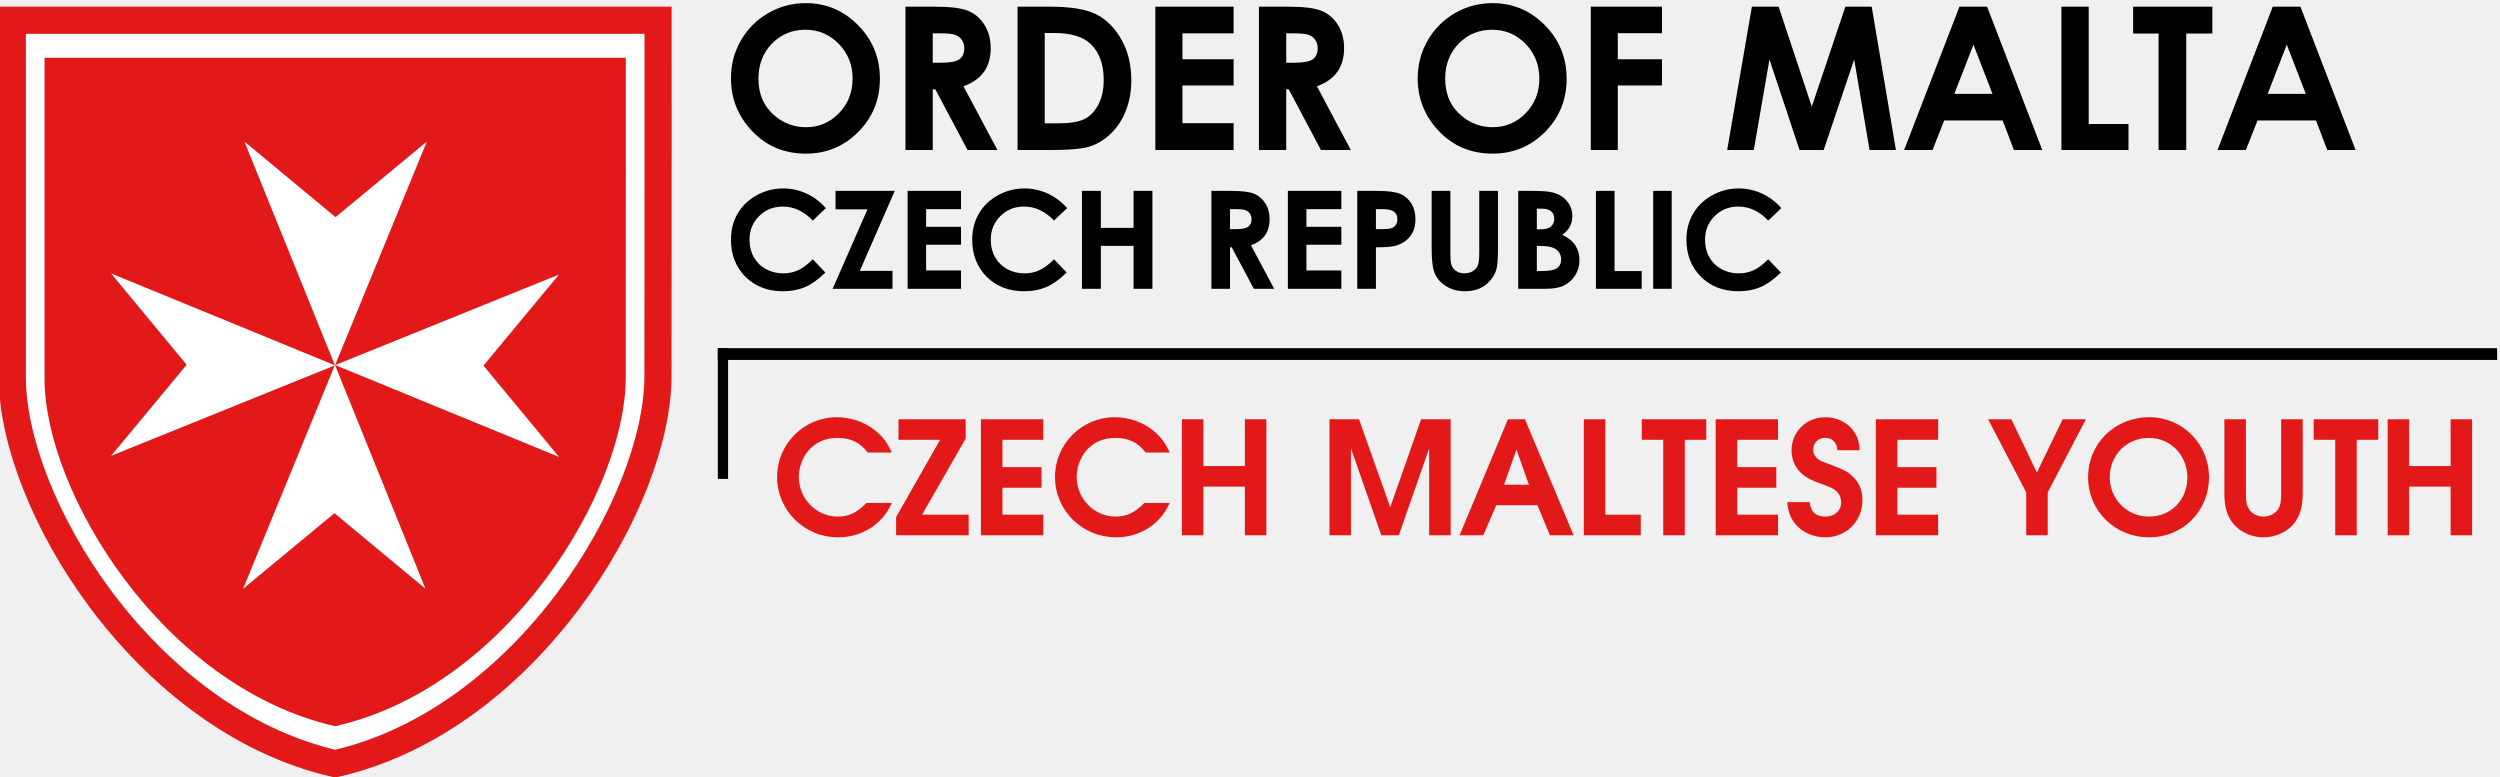
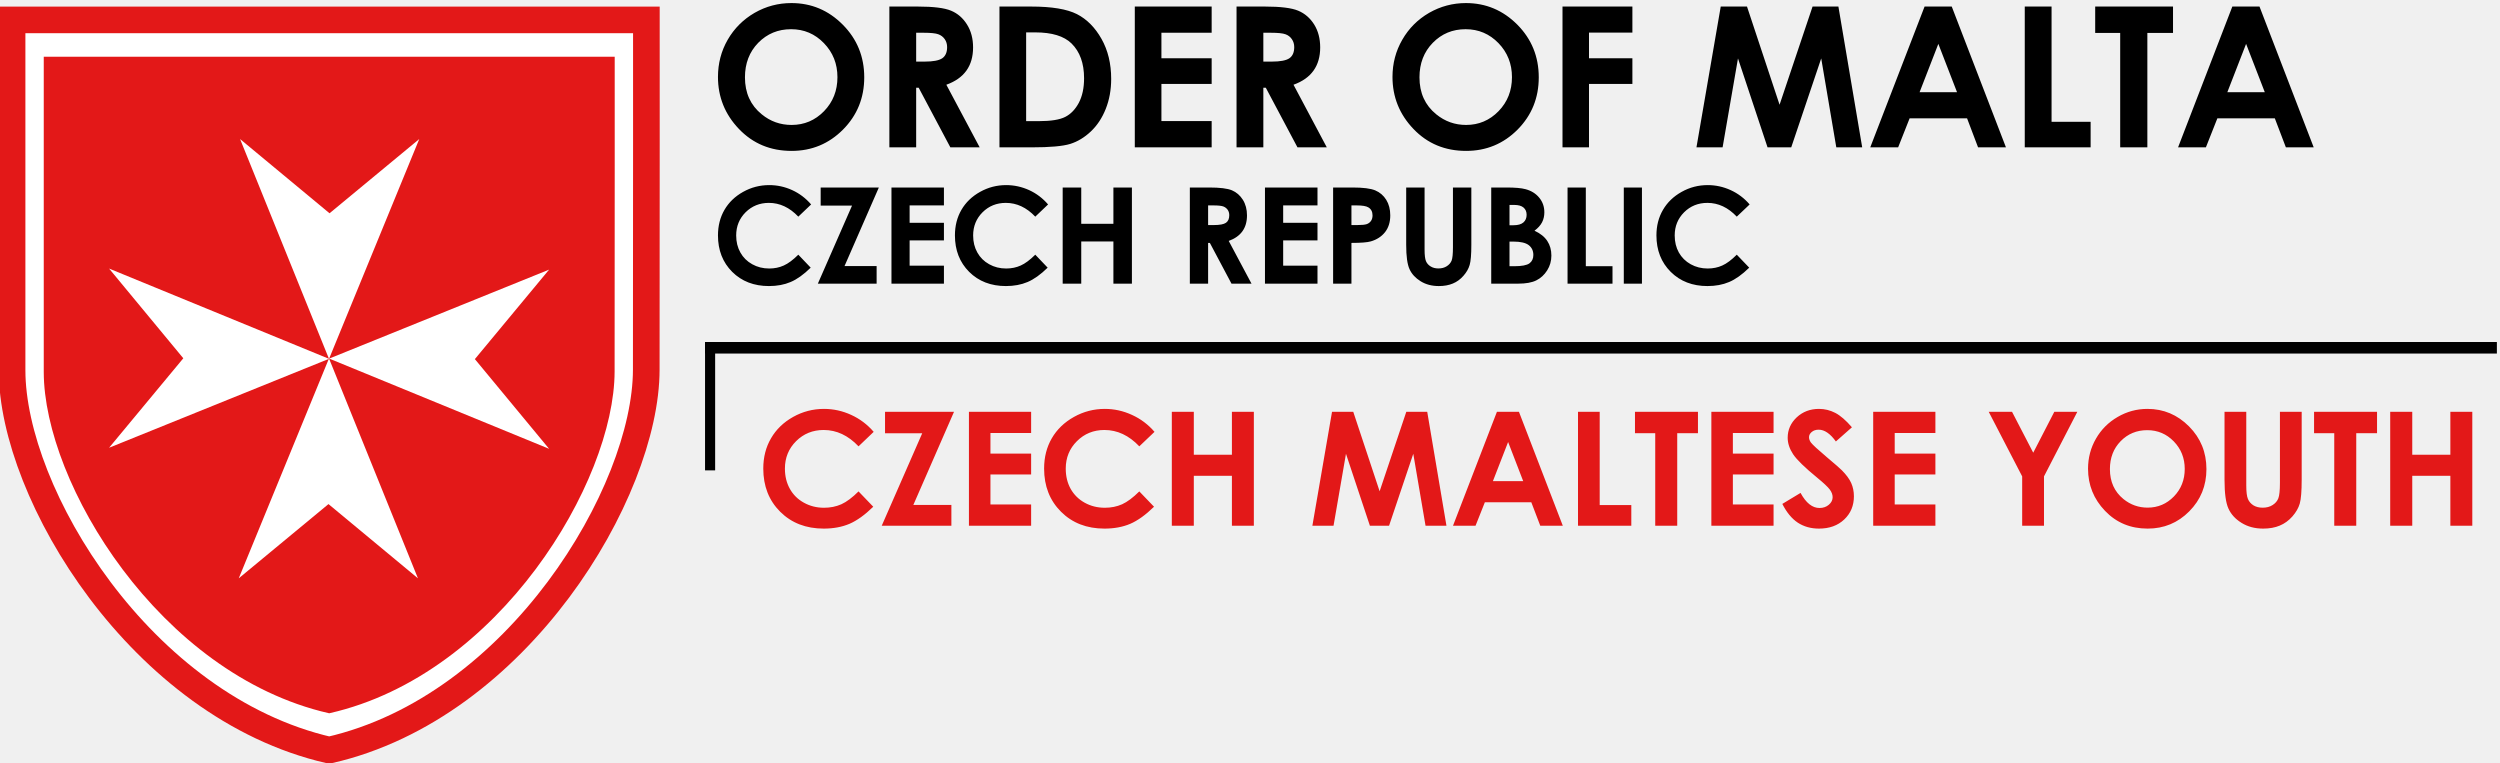
- <svg xmlns="http://www.w3.org/2000/svg" viewBox="0 -0.9 408.6 126.9" width="408.6" height="126.9">
+ <svg xmlns="http://www.w3.org/2000/svg" viewBox="0 -0.9 416.0 126.9" width="416.0" height="126.9">
  <g transform="translate(-113.9 -228.2)">
    <path fill-rule="nonzero" fill="#fff" d="M 168.676 352.117 C 200.066 344.965 221.41 309.176 221.438 288.828 C 221.473 264.148 221.457 230.609 221.457 230.609 L 115.91 230.609 C 115.91 230.609 115.902 263.938 115.91 288.914 C 115.914 309.434 137.352 344.914 168.676 352.117 " />
    <path fill="none" stroke-width="4.439" stroke-linejoin="miter" stroke="#e31818" d="M 0.001 -0.001 C 31.43 7.16 52.799 42.992 52.827 63.365 C 52.862 88.074 52.846 121.654 52.846 121.654 L -52.829 121.654 C -52.829 121.654 -52.837 88.285 -52.829 63.279 C -52.825 42.734 -31.361 7.21 0.001 -0.001 Z M 0.001 -0.001 " transform="matrix(0.998785, 0, 0, -0.998785, 168.6748, 352.1157)" />
    <path fill-rule="nonzero" fill="#e31818" d="M 168.676 345.535 C 196.668 339.16 215.699 307.246 215.727 289.102 C 215.754 267.094 215.742 237.188 215.742 237.188 L 121.625 237.188 C 121.625 237.188 121.621 266.91 121.625 289.184 C 121.633 307.477 140.746 339.113 168.676 345.535 " />
    <path fill="none" stroke-width="0.89" stroke-linejoin="miter" stroke="#e31818" d="M -0.001 0.002 C 28.025 6.384 47.08 38.337 47.107 56.504 C 47.134 78.538 47.123 108.481 47.123 108.481 L -47.109 108.481 C -47.109 108.481 -47.113 78.722 -47.109 56.422 C -47.101 38.106 -27.965 6.431 -0.001 0.002 Z M -0.001 0.002 " transform="matrix(0.998785, 0, 0, -0.998785, 168.6768, 345.5367)" />
    <path fill-rule="nonzero" fill="#fff" d="M 168.645 286.941 L 153.629 323.531 L 168.559 311.18 L 183.445 323.531 L 168.645 286.941 " />
    <path fill-rule="nonzero" fill="#fff" d="M 168.648 287.027 L 183.664 250.438 L 168.734 262.789 L 153.848 250.438 L 168.648 287.027 " />
    <path fill-rule="nonzero" fill="#fff" d="M 168.68 286.969 L 205.27 301.984 L 192.918 287.055 L 205.27 272.164 L 168.68 286.969 " />
    <path fill-rule="nonzero" fill="#fff" d="M 168.645 287.008 L 132.051 271.988 L 144.402 286.918 L 132.051 301.805 L 168.645 287.008 " />
  </g>
  <path fill="#000" d="M131.69 -0.39Q136.66 -0.39 140.23 3.20Q143.81 6.80 143.81 11.97Q143.81 17.10 140.28 20.66Q136.75 24.21 131.72 24.21Q126.45 24.21 122.96 20.56Q119.47 16.91 119.47 11.90Q119.47 8.53 121.09 5.71Q122.72 2.89 125.56 1.24Q128.40 -0.39 131.69 -0.39ZM131.64 3.96Q128.39 3.96 126.17 6.22Q123.96 8.49 123.96 11.97Q123.96 15.86 126.75 18.12Q128.91 19.89 131.72 19.89Q134.89 19.89 137.12 17.60Q139.35 15.30 139.35 11.94Q139.35 8.60 137.10 6.28Q134.86 3.96 131.64 3.96ZM147.99 0.19H152.73Q156.61 0.19 158.26 0.88Q159.91 1.57 160.91 3.18Q161.92 4.79 161.92 6.99Q161.92 9.30 160.81 10.85Q159.70 12.40 157.47 13.20L163.02 23.62H158.14L152.87 13.70H152.45V23.62H147.99ZM152.45 9.35H153.86Q155.99 9.35 156.80 8.79Q157.60 8.23 157.60 6.94Q157.60 6.18 157.20 5.61Q156.80 5.04 156.13 4.80Q155.47 4.55 153.68 4.55H152.45ZM166.31 0.19H171.60Q176.71 0.19 179.20 1.45Q181.68 2.72 183.29 5.57Q184.90 8.42 184.90 12.23Q184.90 14.94 184.00 17.21Q183.10 19.48 181.51 20.98Q179.93 22.47 178.08 23.05Q176.23 23.62 171.68 23.62H166.31ZM170.75 4.49V19.26H172.82Q175.88 19.26 177.26 18.55Q178.64 17.85 179.52 16.20Q180.39 14.54 180.39 12.12Q180.39 8.39 178.30 6.33Q176.42 4.49 172.27 4.49ZM188.83 0.19H201.62V4.55H193.26V8.79H201.62V13.07H193.26V19.24H201.62V23.62H188.83ZM205.76 0.19H210.49Q214.38 0.19 216.02 0.88Q217.67 1.57 218.68 3.18Q219.68 4.79 219.68 6.99Q219.68 9.30 218.57 10.85Q217.47 12.40 215.24 13.20L220.78 23.62H215.90L210.63 13.70H210.22V23.62H205.76ZM210.22 9.35H211.62Q213.75 9.35 214.56 8.79Q215.36 8.23 215.36 6.94Q215.36 6.18 214.96 5.61Q214.57 5.04 213.90 4.80Q213.23 4.55 211.44 4.55H210.22ZM243.93 -0.39Q248.90 -0.39 252.48 3.20Q256.05 6.80 256.05 11.97Q256.05 17.10 252.53 20.66Q249.00 24.21 243.96 24.21Q238.69 24.21 235.20 20.56Q231.71 16.91 231.71 11.90Q231.71 8.53 233.34 5.71Q234.96 2.89 237.80 1.24Q240.65 -0.39 243.93 -0.39ZM243.88 3.96Q240.63 3.96 238.42 6.22Q236.20 8.49 236.20 11.97Q236.20 15.86 238.99 18.12Q241.16 19.89 243.96 19.89Q247.13 19.89 249.36 17.60Q251.59 15.30 251.59 11.94Q251.59 8.60 249.35 6.28Q247.10 3.96 243.88 3.96ZM260.00 0.19H271.63V4.53H264.41V8.79H271.63V13.07H264.41V23.62H260.00ZM286.33 0.19H290.70L296.12 16.53L301.61 0.19H305.91L309.87 23.62H305.56L303.05 8.82L298.06 23.62H294.12L289.20 8.82L286.64 23.62H282.29ZM320.25 0.19H324.77L333.79 23.62H329.15L327.32 18.79H317.76L315.85 23.62H311.21ZM322.54 6.40 319.42 14.44H325.65ZM336.92 0.19H341.38V19.37H347.88V23.62H336.92ZM348.64 0.19H361.59V4.58H357.32V23.62H352.80V4.58H348.64ZM371.46 0.19H375.98L385.00 23.62H380.37L378.53 18.79H368.97L367.06 23.62H362.43ZM373.75 6.40 370.63 14.44H376.86Z M134.97 33.12 132.84 35.15Q130.66 32.86 127.94 32.86Q125.65 32.86 124.07 34.42Q122.50 35.99 122.50 38.28Q122.50 39.88 123.20 41.12Q123.89 42.36 125.17 43.07Q126.44 43.78 128.00 43.78Q129.32 43.78 130.42 43.28Q131.52 42.79 132.84 41.48L134.90 43.64Q133.13 45.37 131.55 46.03Q129.98 46.70 127.95 46.70Q124.22 46.70 121.84 44.34Q119.47 41.97 119.47 38.27Q119.47 35.88 120.55 34.02Q121.63 32.16 123.65 31.03Q125.67 29.90 128.00 29.90Q129.98 29.90 131.81 30.73Q133.64 31.57 134.97 33.12ZM136.56 30.30H146.24L140.53 43.37H145.87V46.30H136.09L141.78 33.31H136.56ZM148.34 30.30H157.07V33.28H151.36V36.17H157.07V39.10H151.36V43.31H157.07V46.30H148.34ZM174.40 33.12 172.27 35.15Q170.09 32.86 167.37 32.86Q165.07 32.86 163.50 34.42Q161.93 35.99 161.93 38.28Q161.93 39.88 162.63 41.12Q163.32 42.36 164.60 43.07Q165.87 43.78 167.42 43.78Q168.75 43.78 169.85 43.28Q170.95 42.79 172.27 41.48L174.33 43.64Q172.56 45.37 170.98 46.03Q169.40 46.70 167.38 46.70Q163.65 46.70 161.27 44.34Q158.90 41.97 158.90 38.27Q158.90 35.88 159.98 34.02Q161.06 32.16 163.08 31.03Q165.10 29.90 167.42 29.90Q169.40 29.90 171.24 30.73Q173.07 31.57 174.40 33.12ZM176.83 30.30H179.92V36.34H185.27V30.30H188.35V46.30H185.27V39.28H179.92V46.30H176.83ZM197.99 30.30H201.22Q203.87 30.30 205.00 30.77Q206.12 31.25 206.81 32.34Q207.50 33.44 207.50 34.94Q207.50 36.52 206.74 37.58Q205.98 38.64 204.46 39.19L208.25 46.30H204.92L201.32 39.52H201.03V46.30H197.99ZM201.03 36.55H201.99Q203.45 36.55 204.00 36.17Q204.55 35.79 204.55 34.91Q204.55 34.39 204.28 34.00Q204.00 33.62 203.55 33.45Q203.09 33.28 201.87 33.28H201.03ZM210.49 30.30H219.23V33.28H213.52V36.17H219.23V39.10H213.52V43.31H219.23V46.30H210.49ZM221.83 30.30H225.06Q227.69 30.30 228.84 30.78Q230.00 31.27 230.67 32.35Q231.34 33.43 231.34 34.94Q231.34 36.62 230.47 37.73Q229.59 38.84 228.09 39.27Q227.21 39.52 224.88 39.52V46.30H221.83ZM224.88 36.55H225.85Q226.99 36.55 227.44 36.39Q227.88 36.23 228.14 35.85Q228.39 35.48 228.39 34.94Q228.39 34.02 227.68 33.60Q227.15 33.28 225.74 33.28H224.88ZM233.99 30.30H237.05V40.66Q237.05 41.99 237.28 42.55Q237.51 43.10 238.05 43.43Q238.59 43.77 239.35 43.77Q240.16 43.77 240.74 43.40Q241.32 43.03 241.55 42.46Q241.77 41.88 241.77 40.27V30.30H244.83V39.84Q244.83 42.25 244.55 43.19Q244.28 44.13 243.51 45.00Q242.75 45.87 241.75 46.28Q240.75 46.70 239.42 46.70Q237.68 46.70 236.39 45.90Q235.10 45.10 234.55 43.90Q233.99 42.70 233.99 39.84ZM248.14 46.30V30.30H250.65Q252.84 30.30 253.85 30.58Q255.28 30.96 256.13 32.00Q256.98 33.03 256.98 34.43Q256.98 35.35 256.60 36.09Q256.21 36.84 255.34 37.49Q256.80 38.17 257.47 39.20Q258.15 40.23 258.15 41.63Q258.15 42.98 257.45 44.09Q256.75 45.20 255.65 45.75Q254.56 46.30 252.62 46.30ZM251.18 33.20V36.58H251.85Q252.96 36.58 253.50 36.11Q254.03 35.64 254.03 34.84Q254.03 34.08 253.52 33.64Q253.01 33.20 251.97 33.20ZM251.18 39.30V43.40H251.95Q253.84 43.40 254.50 42.92Q255.15 42.44 255.15 41.53Q255.15 40.49 254.38 39.89Q253.61 39.30 251.81 39.30ZM260.84 30.30H263.88V43.40H268.32V46.30H260.84ZM270.20 30.30H273.22V46.30H270.20ZM291.14 33.12 289.00 35.15Q286.83 32.86 284.11 32.86Q281.81 32.86 280.24 34.42Q278.67 35.99 278.67 38.28Q278.67 39.88 279.36 41.12Q280.06 42.36 281.33 43.07Q282.61 43.78 284.16 43.78Q285.49 43.78 286.59 43.28Q287.69 42.79 289.00 41.48L291.07 43.64Q289.30 45.37 287.72 46.03Q286.14 46.70 284.12 46.70Q280.39 46.70 278.01 44.34Q275.63 41.97 275.63 38.27Q275.63 35.88 276.72 34.02Q277.80 32.16 279.82 31.03Q281.83 29.90 284.16 29.90Q286.14 29.90 287.97 30.73Q289.81 31.57 291.14 33.12Z" />
-   <rect x="117.32" y="56.01" width="290.81" height="1.92" fill="#000" />
+   <rect x="117.32" y="56.01" width="298.16" height="1.92" fill="#000" />
  <rect x="117.32" y="56.01" width="1.68" height="21.36" fill="#000" />
-   <path fill="#e31818" d="M141.62 81.30C140.05 82.91 138.74 83.53 136.92 83.53C133.40 83.53 130.56 80.60 130.56 77.06C130.56 75.52 131.15 73.88 132.12 72.75C133.28 71.39 134.92 70.67 136.84 70.67C139.05 70.67 140.54 71.39 141.82 73.06H145.75C145.00 71.42 144.34 70.52 143.05 69.47C141.31 68.06 139.07 67.29 136.77 67.29C131.40 67.29 127.01 71.67 127.01 77.04C127.01 82.53 131.45 86.92 137.00 86.92C140.90 86.92 144.26 84.76 145.75 81.30ZM146.46 83.61V86.58H158.32V83.22H150.70L157.83 70.78V67.62H146.85V70.98H153.65ZM160.32 86.58H170.51V83.22H163.84V78.81H170.23V75.45H163.84V70.98H170.51V67.62H160.32ZM187.03 81.30C185.47 82.91 184.16 83.53 182.34 83.53C178.82 83.53 175.97 80.60 175.97 77.06C175.97 75.52 176.56 73.88 177.54 72.75C178.69 71.39 180.34 70.67 182.26 70.67C184.47 70.67 185.96 71.39 187.24 73.06H191.17C190.42 71.42 189.75 70.52 188.47 69.47C186.73 68.06 184.49 67.29 182.18 67.29C176.82 67.29 172.43 71.67 172.43 77.04C172.43 82.53 176.87 86.92 182.42 86.92C186.32 86.92 189.68 84.76 191.17 81.30ZM193.17 86.58H196.68V78.63H203.46V86.58H206.97V67.62H203.46V75.27H196.68V67.62H193.17ZM217.29 86.58H220.80V72.37L225.76 86.58H228.63L233.58 72.37V86.58H237.10V67.62H232.27L227.22 81.99L222.11 67.62H217.29ZM238.56 86.58H242.43L244.54 81.68H251.29L253.31 86.58H257.19L249.23 67.62H246.46ZM245.82 78.32 247.85 72.57 249.88 78.32ZM258.86 86.58H268.17V83.22H262.37V67.62H258.86ZM271.84 86.58H275.36V70.98H278.87V67.62H268.33V70.98H271.84ZM280.41 86.58H290.60V83.22H283.93V78.81H290.32V75.45H283.93V70.98H290.60V67.62H280.41ZM292.11 81.17C292.24 82.66 292.57 83.61 293.34 84.63C294.47 86.07 296.32 86.92 298.35 86.92C301.76 86.92 304.40 84.27 304.40 80.84C304.40 79.24 303.84 77.91 302.71 76.88C301.97 76.19 301.38 75.88 299.50 75.16C297.71 74.50 297.66 74.47 297.40 74.32C296.71 73.88 296.35 73.29 296.35 72.60C296.35 71.47 297.14 70.67 298.30 70.67C299.48 70.67 300.20 71.39 300.30 72.68H303.94C303.87 71.24 303.53 70.26 302.76 69.31C301.74 68.03 300.09 67.29 298.32 67.29C295.24 67.29 292.81 69.67 292.81 72.68C292.81 75.06 294.19 76.88 296.76 77.83C299.30 78.78 299.48 78.86 300.04 79.30C300.61 79.76 300.91 80.42 300.91 81.22C300.91 82.58 299.86 83.53 298.35 83.53C296.78 83.53 295.94 82.76 295.78 81.17ZM306.59 86.58H316.77V83.22H310.10V78.81H316.49V75.45H310.10V70.98H316.77V67.62H306.59ZM331.17 86.58H334.68V79.58L340.92 67.62H337.12L332.91 76.34L328.73 67.62H324.93L331.17 79.58ZM351.29 67.29C345.64 67.29 341.28 71.57 341.28 77.11C341.28 82.61 345.69 86.92 351.26 86.92C356.78 86.92 361.04 82.63 361.04 77.11C361.04 71.65 356.70 67.29 351.29 67.29ZM351.23 70.67C354.75 70.67 357.50 73.50 357.50 77.14C357.50 80.81 354.83 83.53 351.23 83.53C347.64 83.53 344.82 80.71 344.82 77.11C344.82 73.45 347.59 70.67 351.23 70.67ZM363.55 67.62V79.63C363.55 81.66 363.86 82.97 364.58 84.09C365.68 85.84 367.73 86.92 369.94 86.92C372.02 86.92 373.94 85.99 375.07 84.48C375.97 83.25 376.36 81.84 376.36 79.63V67.62H372.84V79.63C372.84 81.04 372.74 81.63 372.38 82.25C371.89 83.04 370.99 83.53 369.94 83.53C368.91 83.53 368.02 83.04 367.53 82.25C367.17 81.63 367.07 81.04 367.07 79.63V67.62ZM381.67 86.58H385.18V70.98H388.70V67.62H378.15V70.98H381.67ZM390.24 86.58H393.75V78.63H400.53V86.58H404.04V67.62H400.53V75.27H393.75V67.62H390.24Z" />
+   <path fill="#e31818" d="M145.38 70.96 142.86 73.37Q140.28 70.65 137.06 70.65Q134.34 70.65 132.47 72.51Q130.61 74.36 130.61 77.08Q130.61 78.98 131.44 80.45Q132.26 81.92 133.77 82.75Q135.28 83.59 137.12 83.59Q138.69 83.59 140.00 83.01Q141.30 82.42 142.86 80.87L145.31 83.42Q143.21 85.47 141.34 86.27Q139.47 87.06 137.07 87.06Q132.65 87.06 129.83 84.26Q127.01 81.45 127.01 77.07Q127.01 74.23 128.30 72.03Q129.58 69.82 131.97 68.48Q134.36 67.14 137.12 67.14Q139.47 67.14 141.64 68.14Q143.81 69.13 145.38 70.96ZM147.27 67.62H158.75L151.98 83.12H158.31V86.58H146.72L153.46 71.19H147.27ZM161.23 67.62H171.58V71.15H164.81V74.58H171.58V78.05H164.81V83.04H171.58V86.58H161.23ZM192.11 70.96 189.58 73.37Q187.00 70.65 183.78 70.65Q181.06 70.65 179.20 72.51Q177.34 74.36 177.34 77.08Q177.34 78.98 178.16 80.45Q178.99 81.92 180.49 82.75Q182.00 83.59 183.85 83.59Q185.42 83.59 186.72 83.01Q188.02 82.42 189.58 80.87L192.03 83.42Q189.93 85.47 188.06 86.27Q186.19 87.06 183.79 87.06Q179.37 87.06 176.56 84.26Q173.74 81.45 173.74 77.07Q173.74 74.23 175.02 72.03Q176.30 69.82 178.70 68.48Q181.09 67.14 183.85 67.14Q186.19 67.14 188.36 68.14Q190.54 69.13 192.11 70.96ZM194.99 67.62H198.65V74.77H204.99V67.62H208.64V86.58H204.99V78.27H198.65V86.58H194.99ZM221.65 67.62H225.18L229.57 80.85L234.01 67.62H237.49L240.69 86.58H237.21L235.17 74.61L231.14 86.58H227.95L223.97 74.61L221.90 86.58H218.38ZM249.09 67.62H252.75L260.05 86.58H256.30L254.81 82.68H247.08L245.53 86.58H241.78ZM250.95 72.65 248.42 79.16H253.46ZM262.58 67.62H266.19V83.14H271.45V86.58H262.58ZM272.06 67.62H282.54V71.18H279.09V86.58H275.43V71.18H272.06ZM284.77 67.62H295.12V71.15H288.35V74.58H295.12V78.05H288.35V83.04H295.12V86.58H284.77ZM308.16 70.20 305.49 72.56Q304.08 70.60 302.63 70.60Q301.92 70.60 301.47 70.98Q301.02 71.36 301.02 71.84Q301.02 72.31 301.34 72.74Q301.78 73.31 303.98 75.17Q306.04 76.90 306.48 77.35Q307.58 78.46 308.04 79.47Q308.49 80.49 308.49 81.68Q308.49 84.02 306.88 85.54Q305.27 87.06 302.68 87.06Q300.66 87.06 299.15 86.07Q297.65 85.07 296.58 82.95L299.61 81.12Q300.98 83.63 302.76 83.63Q303.69 83.63 304.32 83.09Q304.95 82.55 304.95 81.84Q304.95 81.19 304.47 80.55Q303.99 79.91 302.37 78.58Q299.28 76.05 298.37 74.68Q297.47 73.31 297.47 71.94Q297.47 69.97 298.97 68.55Q300.48 67.14 302.68 67.14Q304.10 67.14 305.38 67.80Q306.66 68.46 308.16 70.20ZM311.70 67.62H322.05V71.15H315.28V74.58H322.05V78.05H315.28V83.04H322.05V86.58H311.70ZM330.92 67.62H334.80L338.33 74.43L341.84 67.62H345.67L340.12 78.37V86.58H336.49V78.37ZM357.34 67.14Q361.36 67.14 364.26 70.06Q367.15 72.97 367.15 77.16Q367.15 81.31 364.29 84.19Q361.44 87.06 357.37 87.06Q353.10 87.06 350.28 84.11Q347.45 81.16 347.45 77.10Q347.45 74.38 348.77 72.09Q350.08 69.81 352.38 68.48Q354.68 67.14 357.34 67.14ZM357.30 70.68Q354.67 70.68 352.88 72.51Q351.09 74.34 351.09 77.16Q351.09 80.31 353.34 82.14Q355.10 83.57 357.37 83.57Q359.93 83.57 361.74 81.71Q363.54 79.85 363.54 77.13Q363.54 74.43 361.72 72.55Q359.90 70.68 357.30 70.68ZM370.16 67.62H373.78V79.89Q373.78 81.48 374.06 82.14Q374.34 82.79 374.97 83.19Q375.61 83.58 376.52 83.58Q377.47 83.58 378.16 83.14Q378.85 82.70 379.11 82.03Q379.38 81.35 379.38 79.44V67.62H383.00V78.93Q383.00 81.79 382.68 82.90Q382.36 84.00 381.45 85.04Q380.54 86.07 379.35 86.56Q378.17 87.06 376.59 87.06Q374.53 87.06 373.00 86.11Q371.47 85.17 370.82 83.74Q370.16 82.32 370.16 78.93ZM385.06 67.62H395.54V71.18H392.08V86.58H388.42V71.18H385.06ZM397.73 67.62H401.40V74.77H407.74V67.62H411.39V86.58H407.74V78.27H401.40V86.58H397.73Z" />
</svg>
